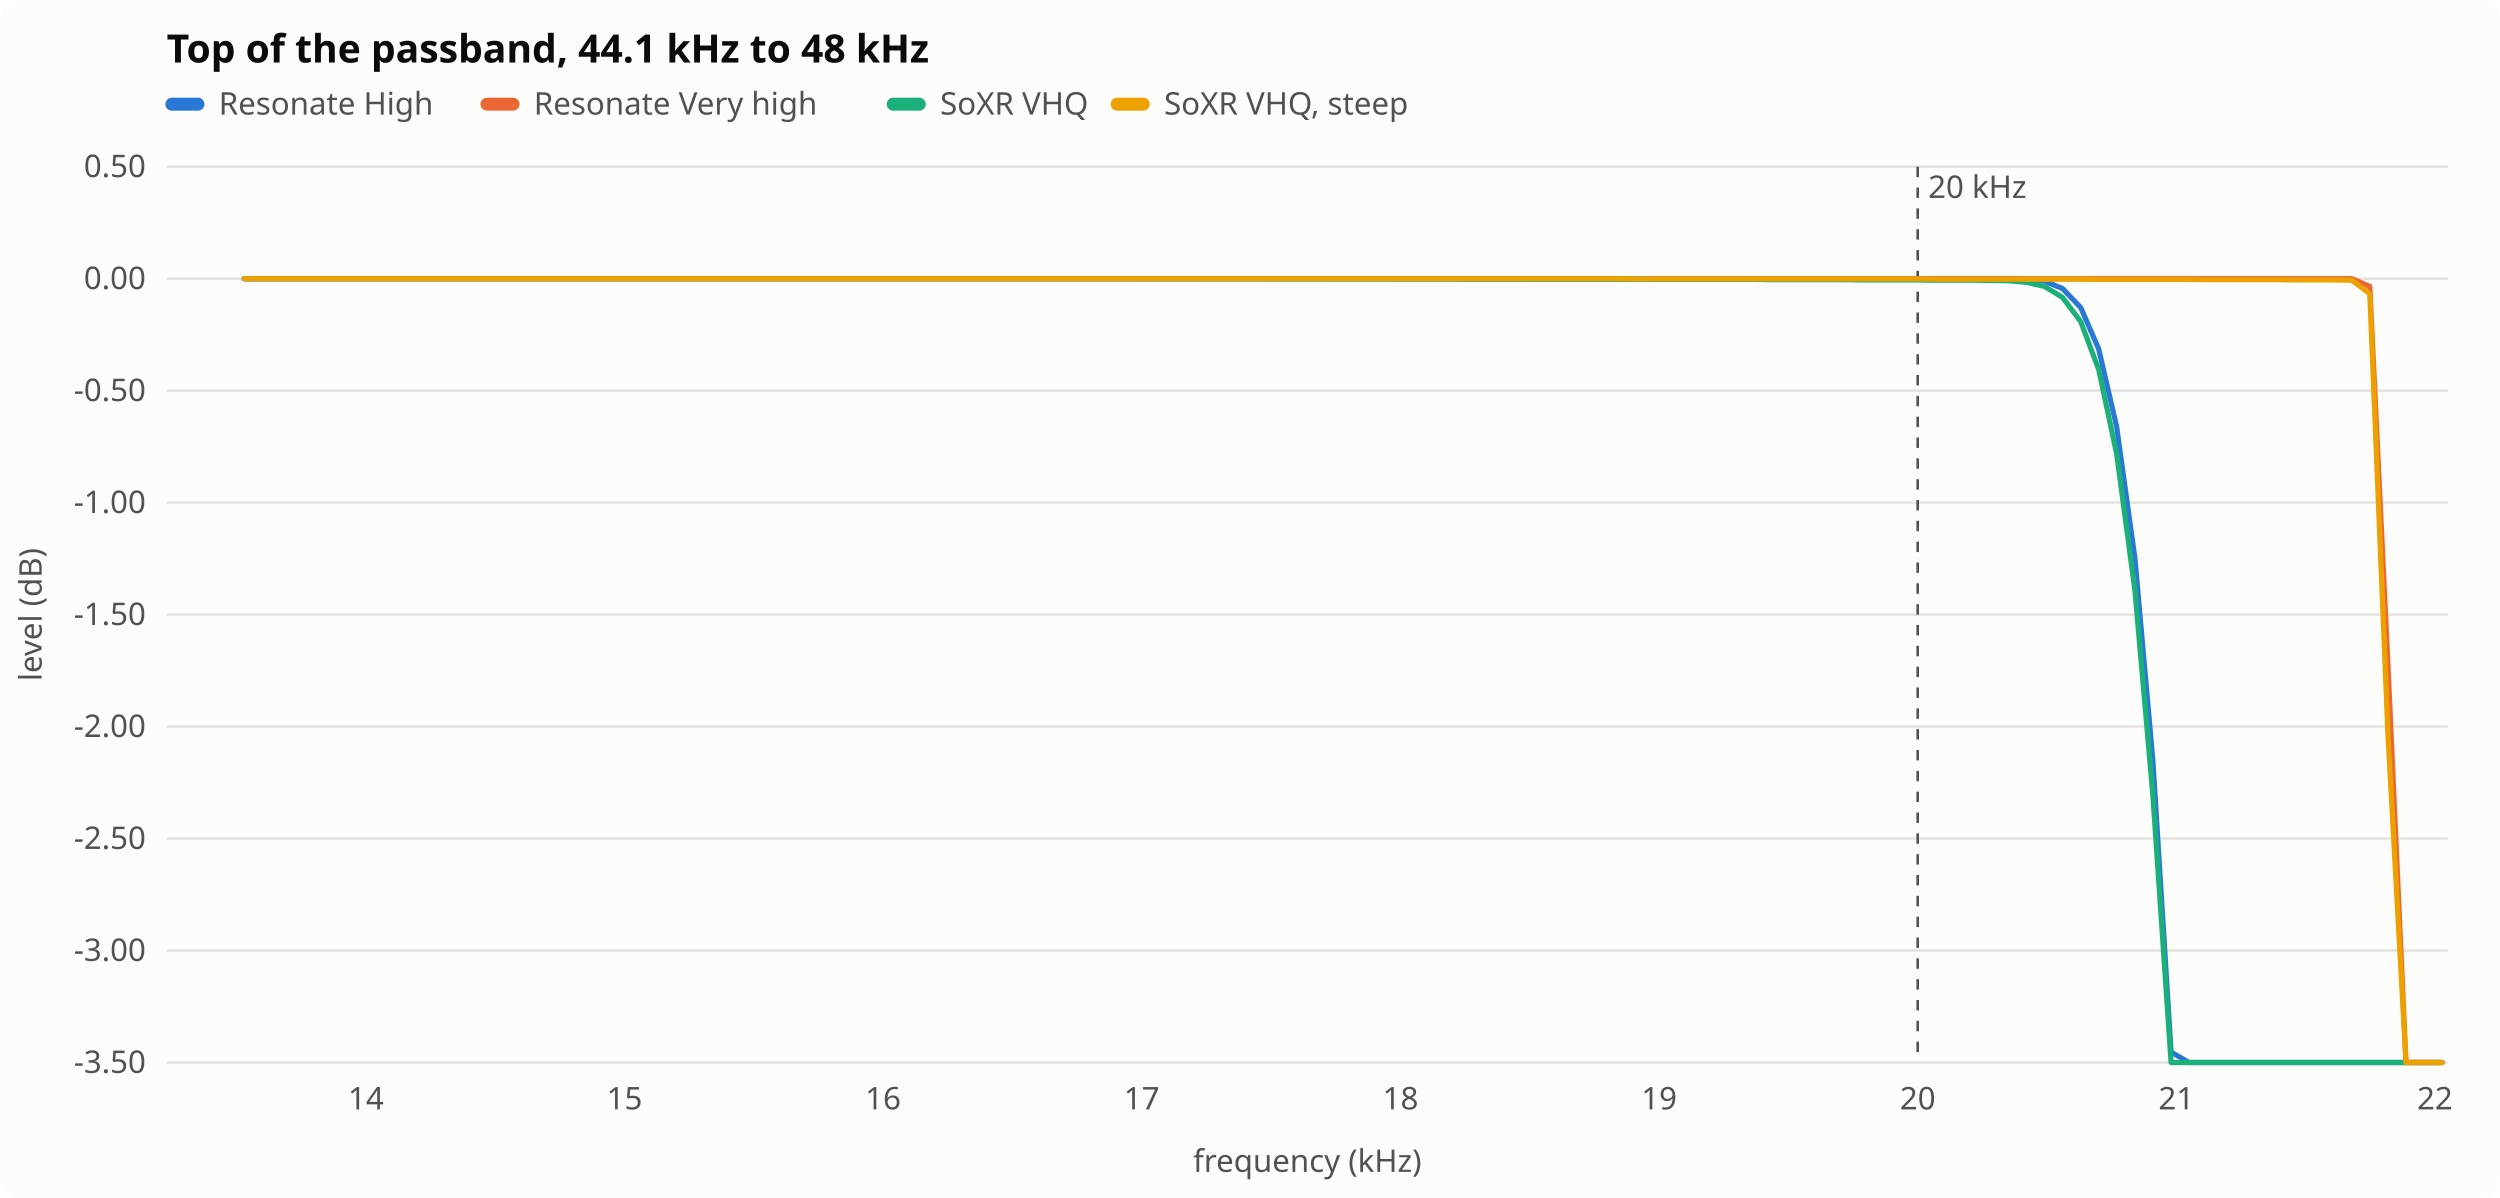
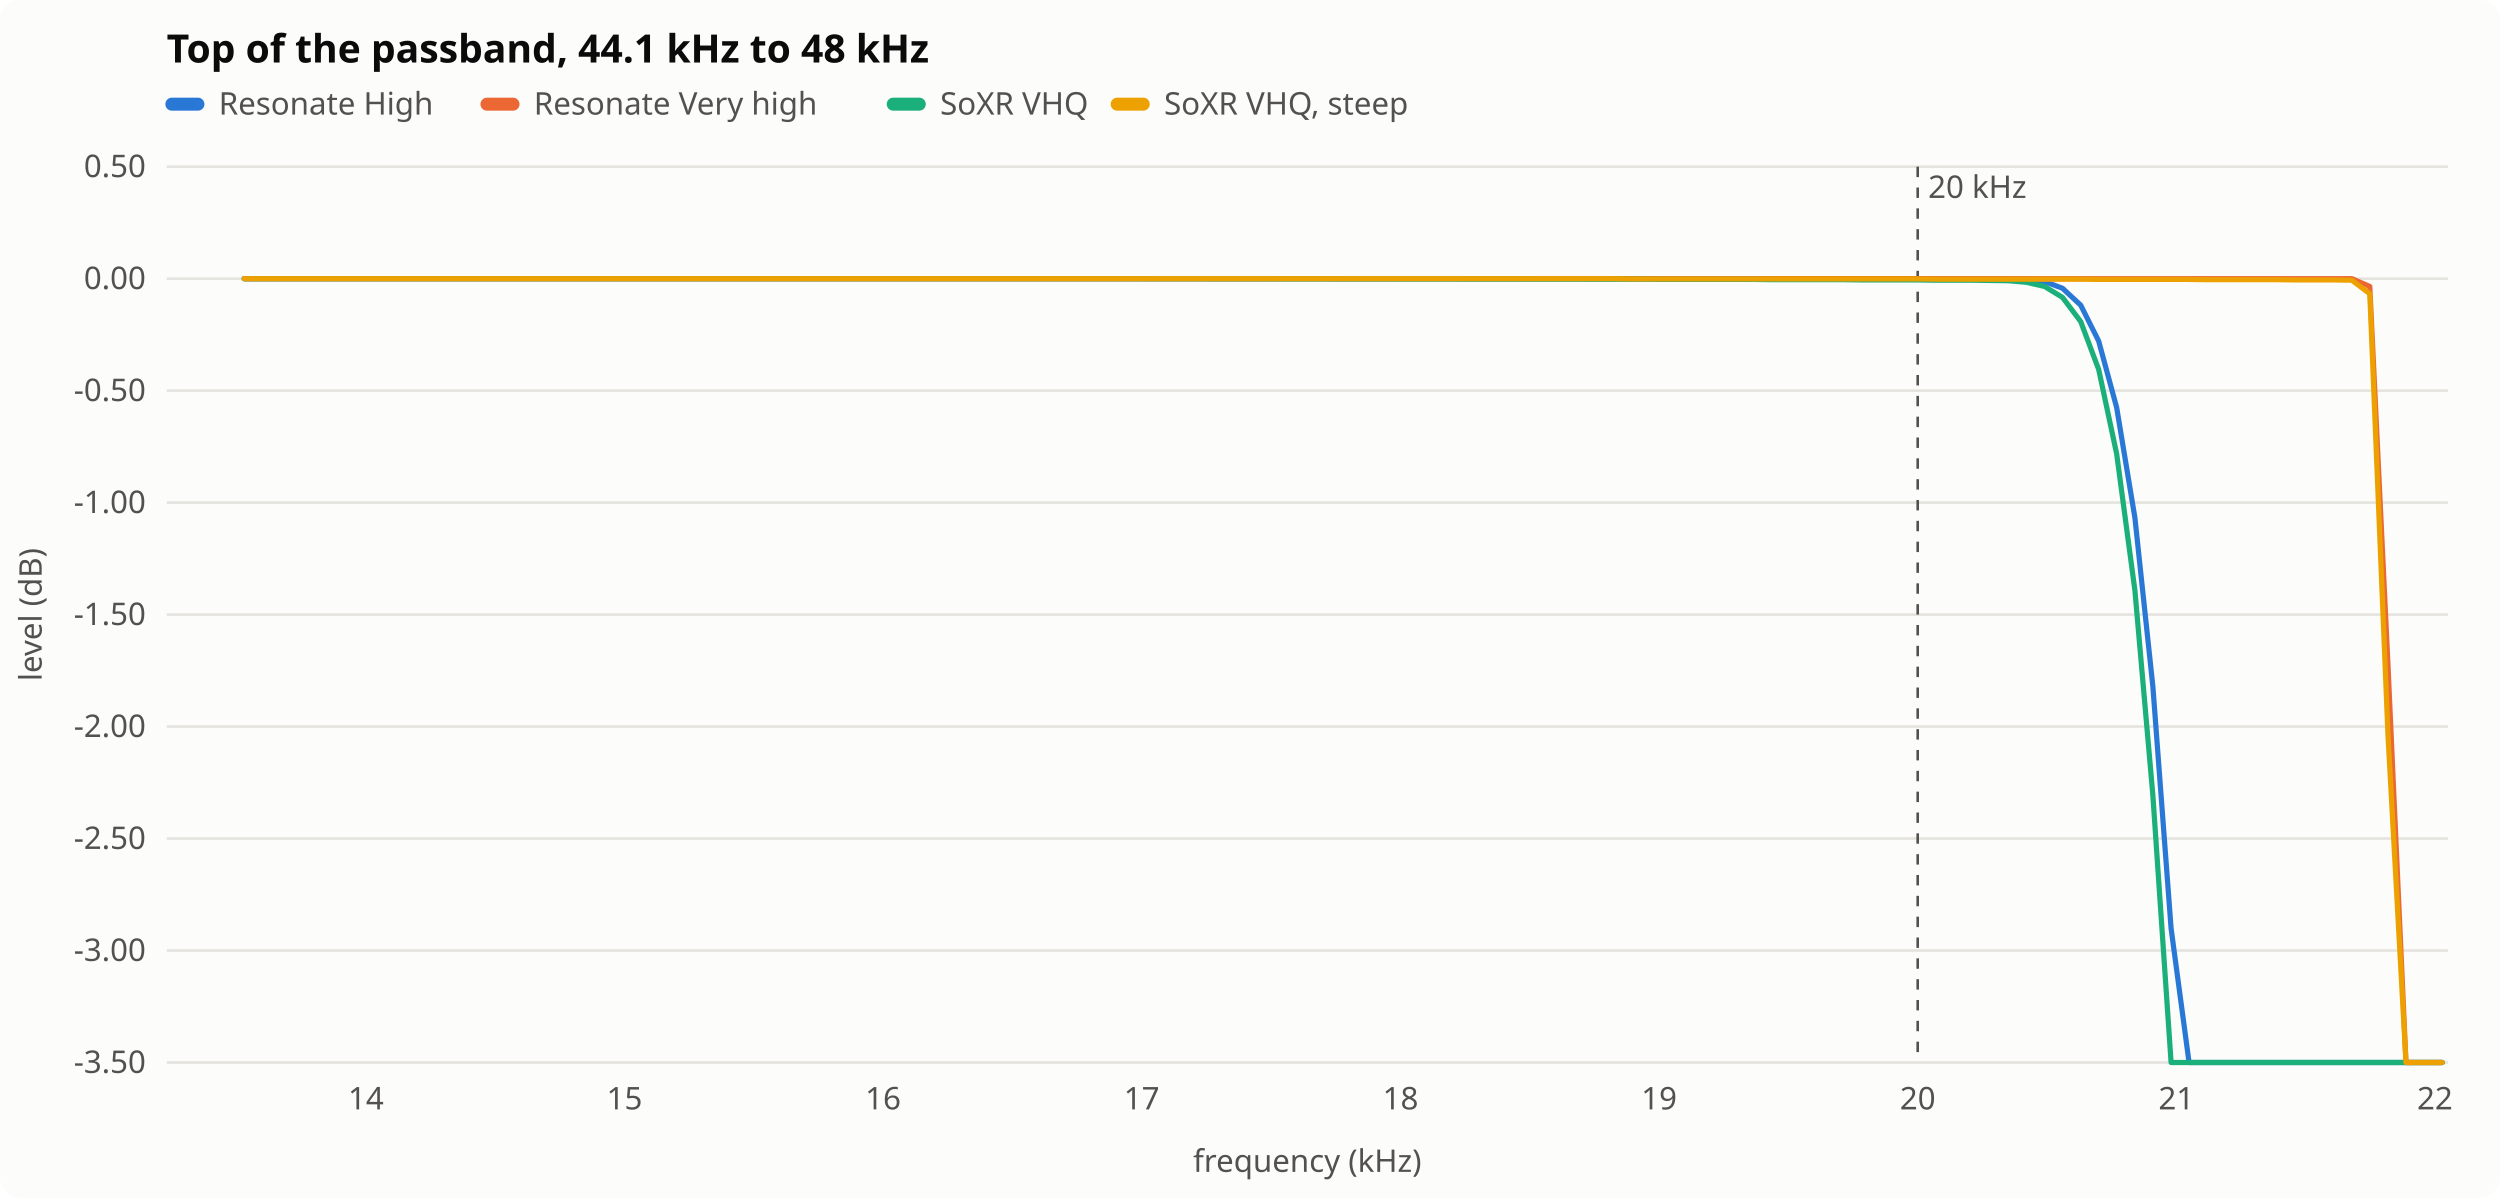
<svg xmlns="http://www.w3.org/2000/svg" viewBox="0 0 960 460" width="960" height="460" role="img" aria-label="Top of the passband, 44.1 kHz to 48 kHz">
  <style>
.surface { fill: #fcfcfb; }
text { fill: #52514e; font: 12px system-ui, sans-serif; }
.title { fill: #0b0b0b; font-size: 15px; font-weight: 600; }
.grid { stroke: #e4e3de; stroke-width: 1; }
.marker { stroke: #52514e; stroke-width: 1; stroke-dasharray: 4 4; }
.line { fill: none; stroke-width: 2; stroke-linejoin: round; stroke-linecap: round; }
.one { stroke: #2a78d6; fill: #2a78d6; }
.two { stroke: #eb6834; fill: #eb6834; }
.three { stroke: #1baf7a; fill: #1baf7a; }
.four { stroke: #eda100; fill: #eda100; }
.line.one, .line.two, .line.three, .line.four { fill: none; }
@media (prefers-color-scheme: dark) {
  .surface { fill: #1a1a19; }
  text { fill: #c3c2b7; }
  .title { fill: #f0efec; }
  .grid { stroke: #34332f; }
  .marker { stroke: #c3c2b7; }
  .one { stroke: #3987e5; fill: #3987e5; }
  .two { stroke: #d95926; fill: #d95926; }
  .three { stroke: #199e70; fill: #199e70; }
  .four { stroke: #c98500; fill: #c98500; }
  .line.one, .line.two, .line.three, .line.four { fill: none; }
}
</style>
  <rect class="surface" width="960" height="460" rx="8" />
  <text class="title" x="64" y="24">Top of the passband, 44.1 kHz to 48 kHz</text>
  <rect class="one" x="64" y="38" width="14" height="4" rx="2" />
  <text x="84" y="44">Resonate High</text>
  <rect class="two" x="185" y="38" width="14" height="4" rx="2" />
  <text x="205" y="44">Resonate Very high</text>
  <rect class="three" x="341" y="38" width="14" height="4" rx="2" />
  <text x="361" y="44">SoXR VHQ</text>
  <rect class="four" x="427" y="38" width="14" height="4" rx="2" />
  <text x="447" y="44">SoXR VHQ, steep</text>
  <line class="grid" x1="64" x2="940" y1="408.0" y2="408.0" />
  <text x="56" y="412.0" text-anchor="end">-3.50</text>
  <line class="grid" x1="64" x2="940" y1="365.0" y2="365.0" />
  <text x="56" y="369.0" text-anchor="end">-3.00</text>
  <line class="grid" x1="64" x2="940" y1="322.0" y2="322.0" />
  <text x="56" y="326.0" text-anchor="end">-2.50</text>
  <line class="grid" x1="64" x2="940" y1="279.0" y2="279.0" />
  <text x="56" y="283.0" text-anchor="end">-2.00</text>
  <line class="grid" x1="64" x2="940" y1="236.0" y2="236.0" />
  <text x="56" y="240.0" text-anchor="end">-1.50</text>
  <line class="grid" x1="64" x2="940" y1="193.0" y2="193.0" />
  <text x="56" y="197.0" text-anchor="end">-1.00</text>
  <line class="grid" x1="64" x2="940" y1="150.0" y2="150.0" />
  <text x="56" y="154.0" text-anchor="end">-0.50</text>
  <line class="grid" x1="64" x2="940" y1="107.0" y2="107.0" />
  <text x="56" y="111.0" text-anchor="end">0.00</text>
  <line class="grid" x1="64" x2="940" y1="64.0" y2="64.0" />
  <text x="56" y="68.0" text-anchor="end">0.50</text>
  <text x="140.5" y="426" text-anchor="middle">14</text>
  <text x="239.8" y="426" text-anchor="middle">15</text>
  <text x="339.1" y="426" text-anchor="middle">16</text>
  <text x="438.4" y="426" text-anchor="middle">17</text>
  <text x="537.8" y="426" text-anchor="middle">18</text>
  <text x="637.1" y="426" text-anchor="middle">19</text>
  <text x="736.4" y="426" text-anchor="middle">20</text>
  <text x="835.7" y="426" text-anchor="middle">21</text>
  <text x="935.0" y="426" text-anchor="middle">22</text>
  <text x="502" y="450" text-anchor="middle">frequency (kHz)</text>
  <text x="16" y="236" transform="rotate(-90 16 236)" text-anchor="middle">level (dB)</text>
  <line class="marker" x1="736.4" x2="736.4" y1="64" y2="408" />
  <text x="740.4" y="76">20 kHz</text>
-   <polyline class="line one" points="93.8,107.0 248.0,107.0 419.9,107.0 611.5,107.0 618.4,107.0 625.4,107.0 632.3,107.0 639.3,107.0 646.2,107.0 653.2,107.0 660.1,107.0 667.0,107.0 674.0,107.0 680.9,107.0 687.9,107.0 694.8,107.0 701.8,107.0 708.7,107.0 715.6,107.0 722.6,107.0 729.5,107.0 736.4,107.0 736.5,107.0 743.4,107.0 750.4,107.0 757.3,107.0 764.2,107.0 771.2,107.0 778.1,107.2 785.1,108.0 792.0,110.8 799.0,118.1 805.9,134.0 812.8,163.9 819.8,214.3 826.7,292.0 833.7,404.0 840.6,408.0 847.6,408.0 854.5,408.0 861.4,408.0 868.4,408.0 875.3,408.0 882.3,408.0 889.2,408.0 896.2,408.0 903.1,408.0 910.0,408.0 917.0,408.0 923.9,408.0 930.9,408.0 937.8,408.0" />
+   <polyline class="line one" points="93.8,107.0 248.0,107.0 419.9,107.0 611.5,107.0 618.4,107.0 625.4,107.0 632.3,107.0 639.3,107.0 646.2,107.0 653.2,107.0 660.1,107.0 667.0,107.0 674.0,107.0 680.9,107.0 687.9,107.0 694.8,107.0 701.8,107.0 708.7,107.0 715.6,107.0 722.6,107.0 729.5,107.0 736.4,107.0 736.5,107.0 743.4,107.0 750.4,107.0 757.3,107.0 764.2,107.0 771.2,107.0 778.1,107.2 785.1,108.1 792.0,110.7 799.0,117.2 805.9,131.0 812.8,156.5 819.8,198.8 826.7,263.6 833.7,356.5 840.6,408.0 847.6,408.0 854.5,408.0 861.4,408.0 868.4,408.0 875.3,408.0 882.3,408.0 889.2,408.0 896.2,408.0 903.1,408.0 910.0,408.0 917.0,408.0 923.9,408.0 930.9,408.0 937.8,408.0" />
  <polyline class="line two" points="93.8,107.0 248.0,107.0 419.9,107.0 611.5,107.0 618.4,107.0 625.4,107.0 632.3,107.0 639.3,107.0 646.2,107.0 653.2,107.0 660.1,107.0 667.0,107.0 674.0,107.0 680.9,107.0 687.9,107.0 694.8,107.0 701.8,107.0 708.7,107.0 715.6,107.0 722.6,107.0 729.5,107.0 736.4,107.0 736.5,107.0 743.4,107.0 750.4,107.0 757.3,107.0 764.2,107.0 771.2,107.0 778.1,107.0 785.1,107.0 792.0,107.0 799.0,107.0 805.9,107.0 812.8,107.0 819.8,107.0 826.7,107.0 833.7,107.0 840.6,107.0 847.6,107.0 854.5,107.0 861.4,107.0 868.4,107.0 875.3,107.0 882.3,107.0 889.2,107.0 896.2,107.0 903.1,107.0 910.0,110.0 917.0,255.7 923.9,408.0 930.9,408.0 937.8,408.0" />
  <polyline class="line three" points="93.8,107.0 248.0,107.0 419.9,107.0 611.5,107.2 618.4,107.2 625.4,107.2 632.3,107.2 639.3,107.3 646.2,107.3 653.2,107.3 660.1,107.3 667.0,107.3 674.0,107.3 680.9,107.4 687.9,107.4 694.8,107.4 701.8,107.4 708.7,107.4 715.6,107.5 722.6,107.5 729.5,107.5 736.4,107.5 736.5,107.5 743.4,107.6 750.4,107.6 757.3,107.6 764.2,107.7 771.2,107.8 778.1,108.4 785.1,110.0 792.0,114.2 799.0,123.5 805.9,141.9 812.8,174.3 819.8,226.7 826.7,305.4 833.7,408.0 840.6,408.0 847.6,408.0 854.5,408.0 861.4,408.0 868.4,408.0 875.3,408.0 882.3,408.0 889.2,408.0 896.2,408.0 903.1,408.0 910.0,408.0 917.0,408.0 923.9,408.0 930.9,408.0 937.8,408.0" />
  <polyline class="line four" points="93.8,107.0 248.0,107.0 419.9,107.0 611.5,107.0 618.4,107.0 625.4,107.1 632.3,107.1 639.3,107.1 646.2,107.1 653.2,107.1 660.1,107.1 667.0,107.1 674.0,107.1 680.9,107.1 687.9,107.1 694.8,107.1 701.8,107.1 708.7,107.1 715.6,107.1 722.6,107.1 729.5,107.1 736.4,107.1 736.5,107.1 743.4,107.2 750.4,107.2 757.3,107.2 764.2,107.2 771.2,107.2 778.1,107.2 785.1,107.2 792.0,107.2 799.0,107.2 805.9,107.3 812.8,107.3 819.8,107.3 826.7,107.3 833.7,107.3 840.6,107.3 847.6,107.4 854.5,107.4 861.4,107.4 868.4,107.4 875.3,107.4 882.3,107.5 889.2,107.5 896.2,107.5 903.1,107.6 910.0,112.8 917.0,282.6 923.9,408.0 930.9,408.0 937.8,408.0" />
</svg>
